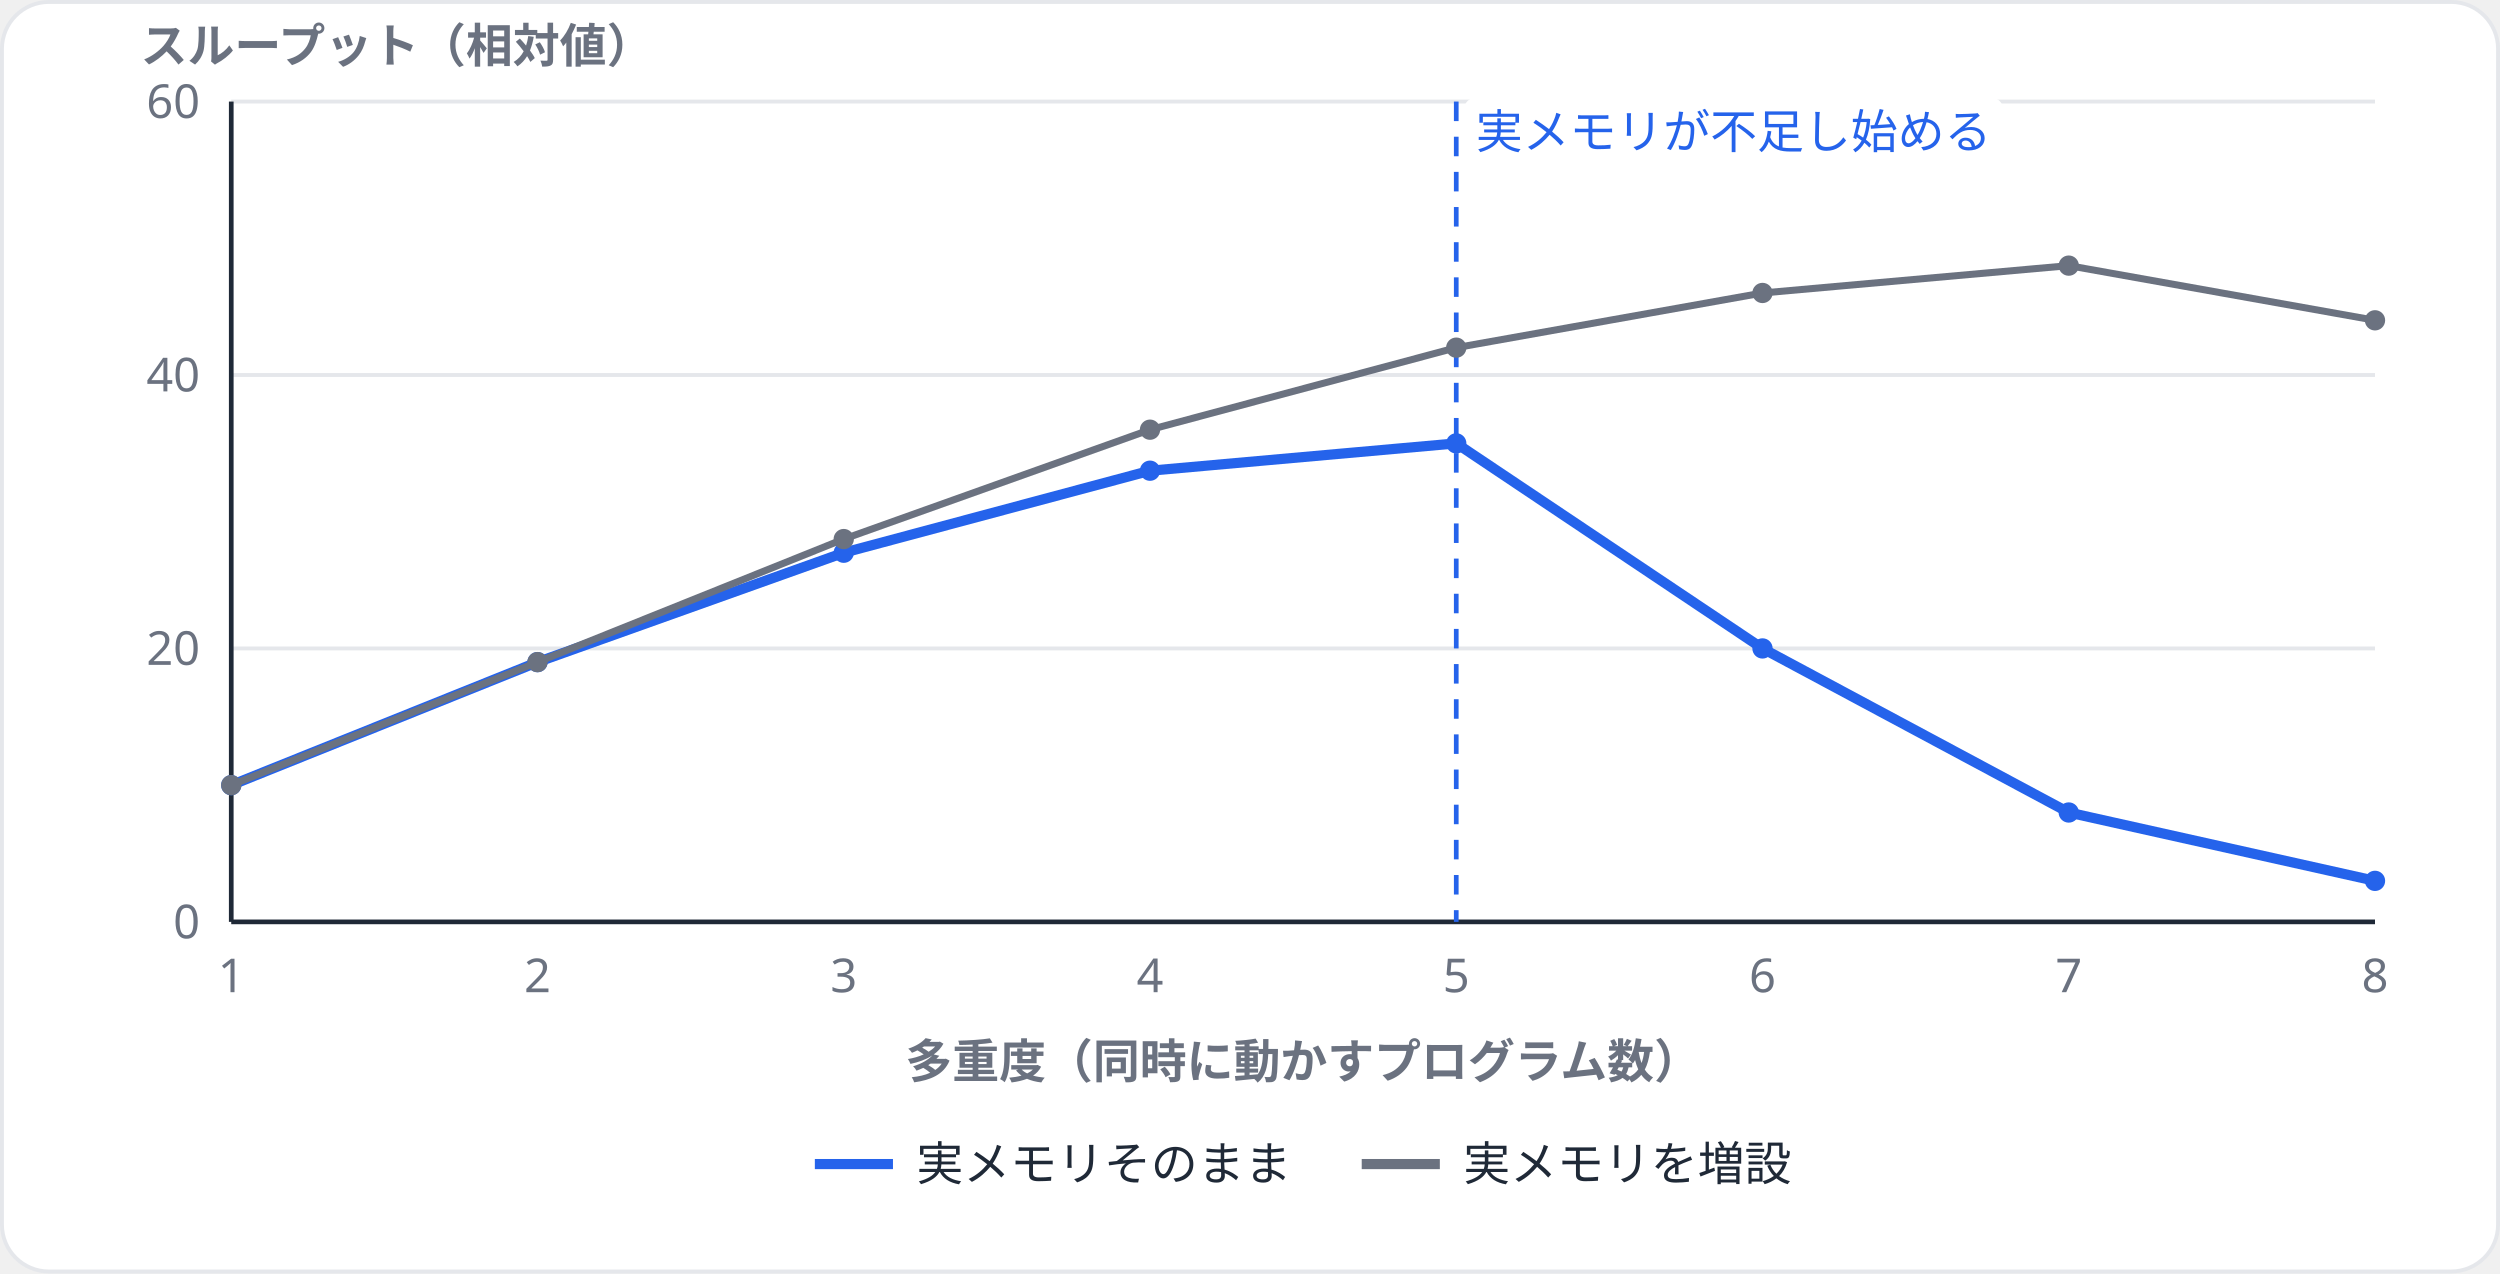
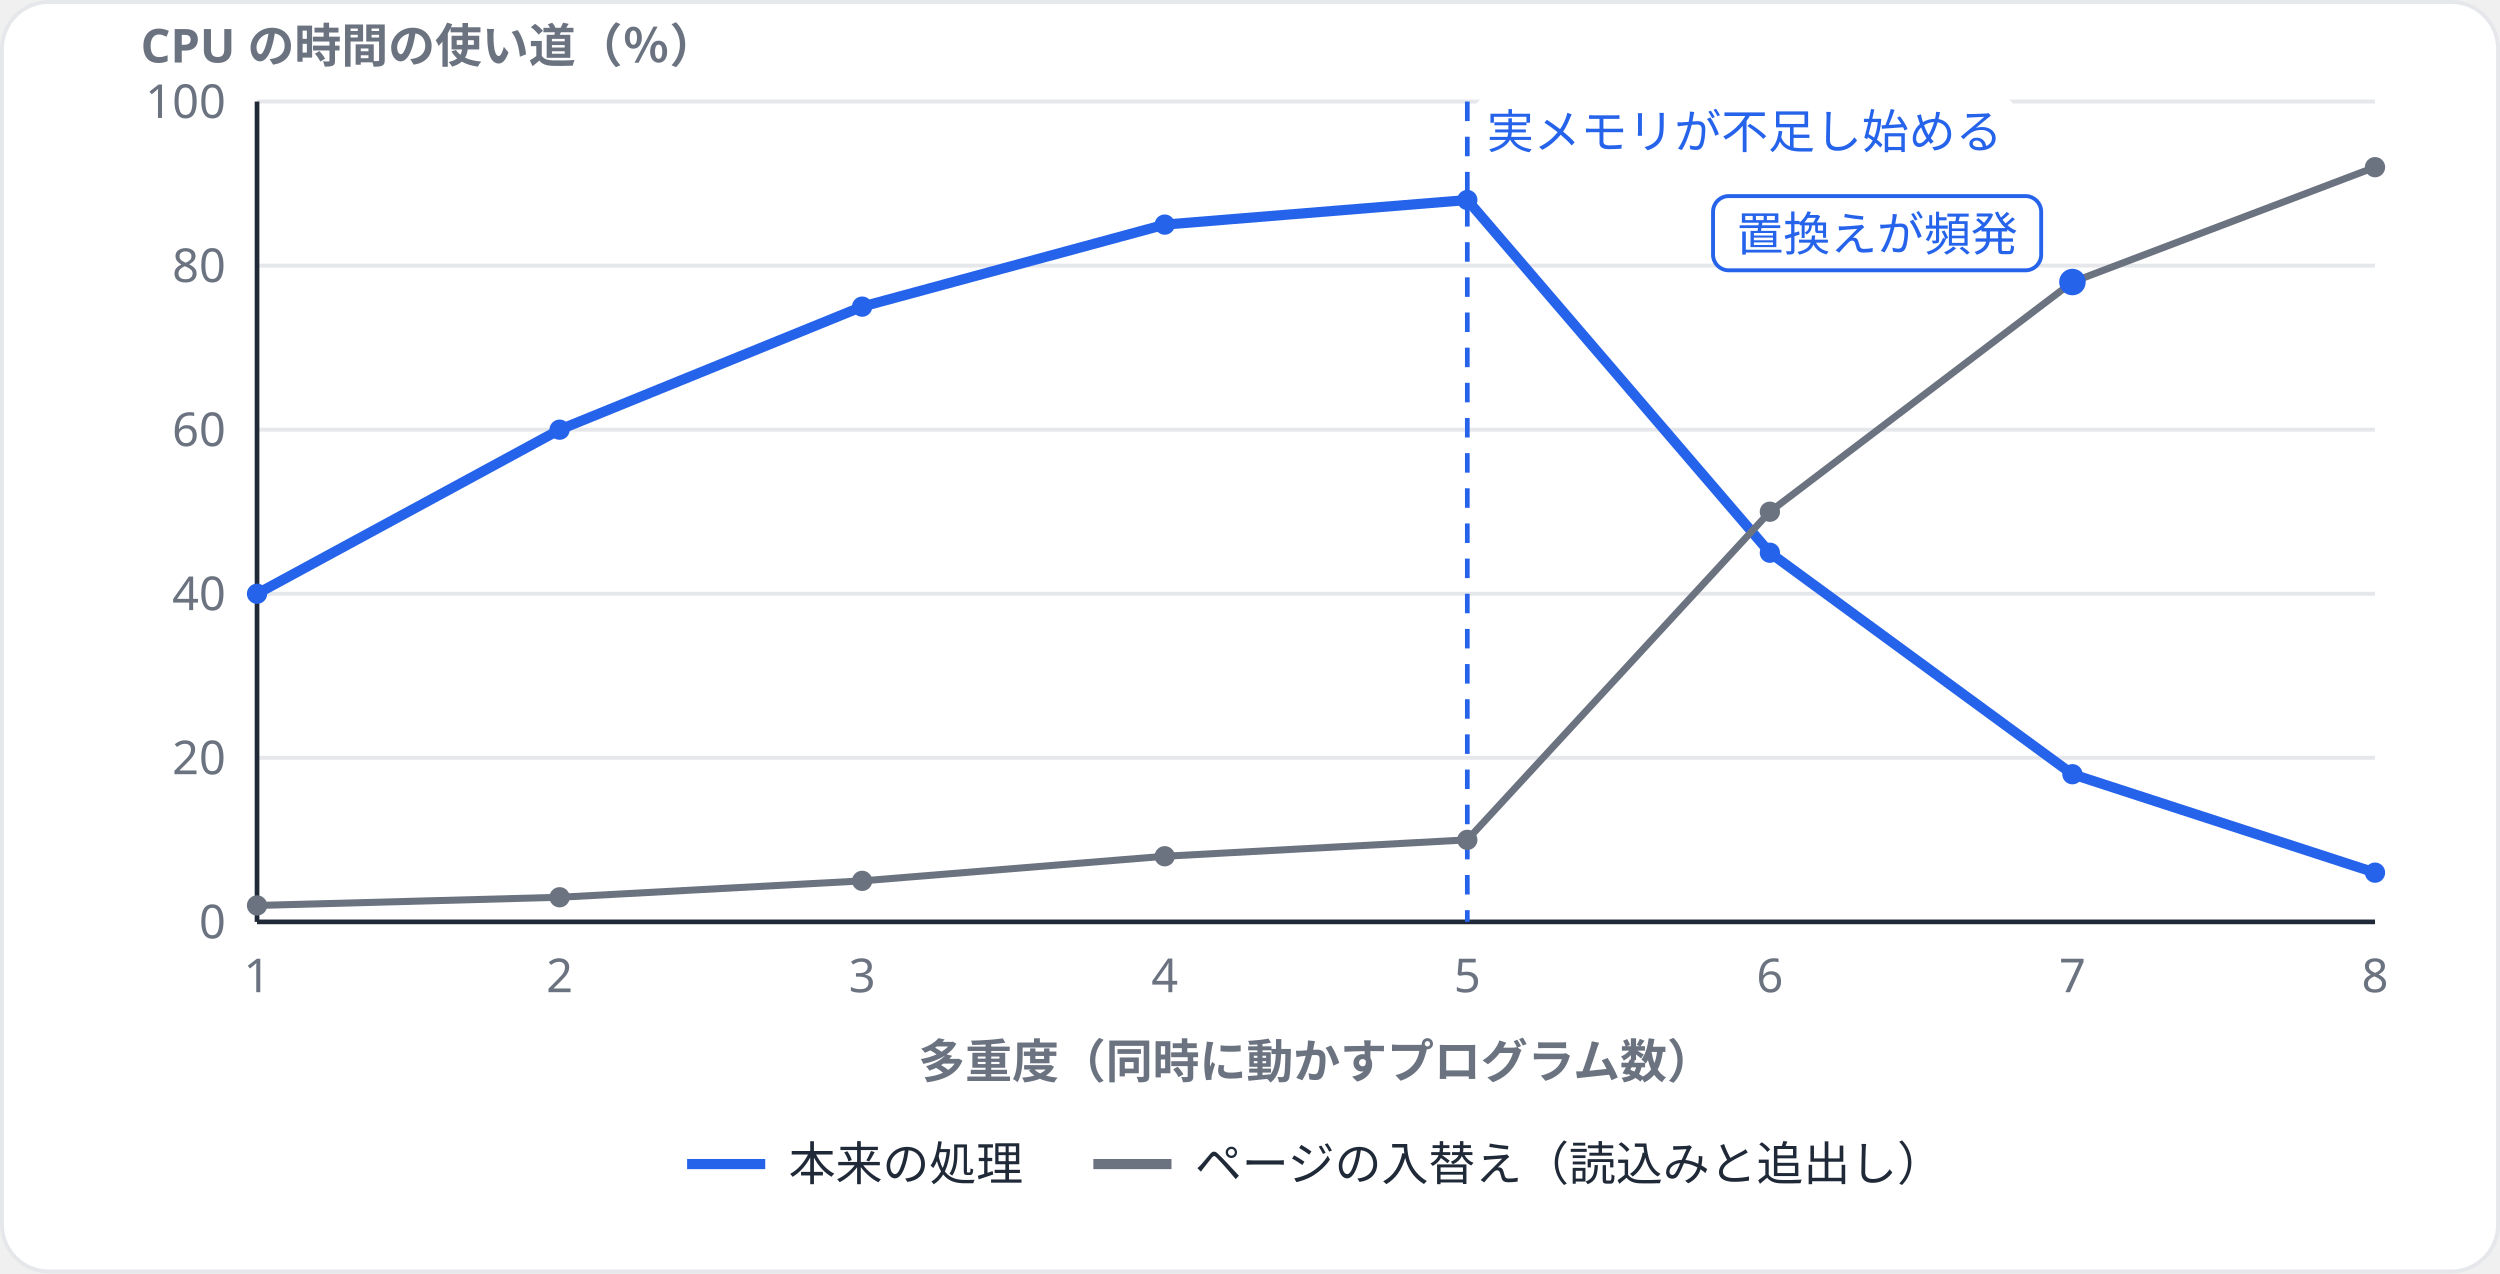
<svg xmlns="http://www.w3.org/2000/svg" width="640" height="326" viewBox="0 0 640 326">
  <rect x="0.5" y="0.5" width="639" height="325" rx="12" fill="#ffffff" stroke="#e5e7eb" stroke-width="1" />
  <g transform="translate(20 20)">
-     <line x1="39.2" y1="216" x2="588" y2="216" stroke="#e5e7eb" stroke-width="1" />
-     <text x="31.2" y="220.2" font-family="Hiragino Sans, Hiragino Kaku Gothic ProN, Noto Sans JP, Yu Gothic, Meiryo, sans-serif" font-size="12" fill="#6b7280" text-anchor="end">0</text>
-     <line x1="39.2" y1="146" x2="588" y2="146" stroke="#e5e7eb" stroke-width="1" />
-     <text x="31.2" y="150.2" font-family="Hiragino Sans, Hiragino Kaku Gothic ProN, Noto Sans JP, Yu Gothic, Meiryo, sans-serif" font-size="12" fill="#6b7280" text-anchor="end">20</text>
-     <line x1="39.2" y1="76" x2="588" y2="76" stroke="#e5e7eb" stroke-width="1" />
-     <text x="31.2" y="80.2" font-family="Hiragino Sans, Hiragino Kaku Gothic ProN, Noto Sans JP, Yu Gothic, Meiryo, sans-serif" font-size="12" fill="#6b7280" text-anchor="end">40</text>
-     <line x1="39.2" y1="6" x2="588" y2="6" stroke="#e5e7eb" stroke-width="1" />
-     <text x="31.2" y="10.2" font-family="Hiragino Sans, Hiragino Kaku Gothic ProN, Noto Sans JP, Yu Gothic, Meiryo, sans-serif" font-size="12" fill="#6b7280" text-anchor="end">60</text>
-     <line x1="39.2" y1="6" x2="39.2" y2="216" stroke="#1f2937" stroke-width="1.2" />
-     <line x1="39.2" y1="216" x2="588" y2="216" stroke="#1f2937" stroke-width="1.2" />
-     <line x1="352.8" y1="6" x2="352.8" y2="216" stroke="#2563eb" stroke-width="1.2" stroke-dasharray="5 4" />
-     <rect x="354.8" y="5" width="138" height="17" rx="3" fill="#ffffff" />
-     <text x="357.8" y="18" font-family="Hiragino Sans, Hiragino Kaku Gothic ProN, Noto Sans JP, Yu Gothic, Meiryo, sans-serif" font-size="12" fill="#2563eb" text-anchor="start">実メモリが不足し始める</text>
-     <path d="M 39.2 181 L 117.6 149.5 L 196 121.5 L 274.4 100.5 L 352.8 93.5 L 431.2 146 L 509.6 188 L 588 205.5" fill="none" stroke="#2563eb" stroke-width="2.6" />
-     <circle cx="39.2" cy="181" r="2.6" fill="#2563eb" />
-     <circle cx="117.6" cy="149.5" r="2.6" fill="#2563eb" />
-     <circle cx="196" cy="121.5" r="2.6" fill="#2563eb" />
-     <circle cx="274.4" cy="100.5" r="2.6" fill="#2563eb" />
-     <circle cx="352.8" cy="93.5" r="2.6" fill="#2563eb" />
-     <circle cx="431.2" cy="146" r="2.6" fill="#2563eb" />
-     <circle cx="509.6" cy="188" r="2.6" fill="#2563eb" />
-     <circle cx="588" cy="205.5" r="2.6" fill="#2563eb" />
-     <path d="M 39.2 181 L 117.6 149.5 L 196 118 L 274.4 90 L 352.8 69 L 431.2 55 L 509.6 48 L 588 62" fill="none" stroke="#6b7280" stroke-width="1.8" />
-     <circle cx="39.2" cy="181" r="2.6" fill="#6b7280" />
-     <circle cx="117.6" cy="149.5" r="2.6" fill="#6b7280" />
-     <circle cx="196" cy="118" r="2.6" fill="#6b7280" />
-     <circle cx="274.4" cy="90" r="2.6" fill="#6b7280" />
-     <circle cx="352.8" cy="69" r="2.6" fill="#6b7280" />
-     <circle cx="431.2" cy="55" r="2.6" fill="#6b7280" />
-     <circle cx="509.6" cy="48" r="2.6" fill="#6b7280" />
-     <circle cx="588" cy="62" r="2.6" fill="#6b7280" />
-     <text x="39.2" y="234" font-family="Hiragino Sans, Hiragino Kaku Gothic ProN, Noto Sans JP, Yu Gothic, Meiryo, sans-serif" font-size="12" fill="#6b7280" text-anchor="middle">1</text>
-     <text x="117.6" y="234" font-family="Hiragino Sans, Hiragino Kaku Gothic ProN, Noto Sans JP, Yu Gothic, Meiryo, sans-serif" font-size="12" fill="#6b7280" text-anchor="middle">2</text>
-     <text x="196" y="234" font-family="Hiragino Sans, Hiragino Kaku Gothic ProN, Noto Sans JP, Yu Gothic, Meiryo, sans-serif" font-size="12" fill="#6b7280" text-anchor="middle">3</text>
-     <text x="274.4" y="234" font-family="Hiragino Sans, Hiragino Kaku Gothic ProN, Noto Sans JP, Yu Gothic, Meiryo, sans-serif" font-size="12" fill="#6b7280" text-anchor="middle">4</text>
-     <text x="352.8" y="234" font-family="Hiragino Sans, Hiragino Kaku Gothic ProN, Noto Sans JP, Yu Gothic, Meiryo, sans-serif" font-size="12" fill="#6b7280" text-anchor="middle">5</text>
-     <text x="431.2" y="234" font-family="Hiragino Sans, Hiragino Kaku Gothic ProN, Noto Sans JP, Yu Gothic, Meiryo, sans-serif" font-size="12" fill="#6b7280" text-anchor="middle">6</text>
-     <text x="509.6" y="234" font-family="Hiragino Sans, Hiragino Kaku Gothic ProN, Noto Sans JP, Yu Gothic, Meiryo, sans-serif" font-size="12" fill="#6b7280" text-anchor="middle">7</text>
+     <line x1="45.8" y1="216" x2="588" y2="216" stroke="#e5e7eb" stroke-width="1" />
+     <text x="37.8" y="220.2" font-family="Hiragino Sans, Hiragino Kaku Gothic ProN, Noto Sans JP, Yu Gothic, Meiryo, sans-serif" font-size="12" fill="#6b7280" text-anchor="end">0</text>
+     <line x1="45.8" y1="174" x2="588" y2="174" stroke="#e5e7eb" stroke-width="1" />
+     <text x="37.8" y="178.2" font-family="Hiragino Sans, Hiragino Kaku Gothic ProN, Noto Sans JP, Yu Gothic, Meiryo, sans-serif" font-size="12" fill="#6b7280" text-anchor="end">20</text>
+     <line x1="45.8" y1="132" x2="588" y2="132" stroke="#e5e7eb" stroke-width="1" />
+     <text x="37.8" y="136.2" font-family="Hiragino Sans, Hiragino Kaku Gothic ProN, Noto Sans JP, Yu Gothic, Meiryo, sans-serif" font-size="12" fill="#6b7280" text-anchor="end">40</text>
+     <line x1="45.8" y1="90" x2="588" y2="90" stroke="#e5e7eb" stroke-width="1" />
+     <text x="37.8" y="94.2" font-family="Hiragino Sans, Hiragino Kaku Gothic ProN, Noto Sans JP, Yu Gothic, Meiryo, sans-serif" font-size="12" fill="#6b7280" text-anchor="end">60</text>
+     <line x1="45.8" y1="48" x2="588" y2="48" stroke="#e5e7eb" stroke-width="1" />
+     <text x="37.8" y="52.2" font-family="Hiragino Sans, Hiragino Kaku Gothic ProN, Noto Sans JP, Yu Gothic, Meiryo, sans-serif" font-size="12" fill="#6b7280" text-anchor="end">80</text>
+     <line x1="45.8" y1="6" x2="588" y2="6" stroke="#e5e7eb" stroke-width="1" />
+     <text x="37.8" y="10.2" font-family="Hiragino Sans, Hiragino Kaku Gothic ProN, Noto Sans JP, Yu Gothic, Meiryo, sans-serif" font-size="12" fill="#6b7280" text-anchor="end">100</text>
+     <line x1="45.8" y1="6" x2="45.8" y2="216" stroke="#1f2937" stroke-width="1.2" />
+     <line x1="45.8" y1="216" x2="588" y2="216" stroke="#1f2937" stroke-width="1.2" />
+     <line x1="355.63" y1="6" x2="355.63" y2="216" stroke="#2563eb" stroke-width="1.2" stroke-dasharray="5 4" />
+     <rect x="357.63" y="5" width="138" height="17" rx="3" fill="#ffffff" />
+     <text x="360.63" y="18" font-family="Hiragino Sans, Hiragino Kaku Gothic ProN, Noto Sans JP, Yu Gothic, Meiryo, sans-serif" font-size="12" fill="#2563eb" text-anchor="start">実メモリが不足し始める</text>
+     <path d="M 45.8 132 L 123.26 90 L 200.71 58.5 L 278.17 37.5 L 355.63 31.2 L 433.09 121.5 L 510.54 178.2 L 588 203.4" fill="none" stroke="#2563eb" stroke-width="2.6" />
+     <circle cx="45.8" cy="132" r="2.6" fill="#2563eb" />
+     <circle cx="123.26" cy="90" r="2.6" fill="#2563eb" />
+     <circle cx="200.71" cy="58.5" r="2.6" fill="#2563eb" />
+     <circle cx="278.17" cy="37.5" r="2.6" fill="#2563eb" />
+     <circle cx="355.63" cy="31.2" r="2.6" fill="#2563eb" />
+     <circle cx="433.09" cy="121.5" r="2.6" fill="#2563eb" />
+     <circle cx="510.54" cy="178.2" r="2.6" fill="#2563eb" />
+     <circle cx="588" cy="203.4" r="2.6" fill="#2563eb" />
+     <path d="M 45.8 211.8 L 123.26 209.7 L 200.71 205.5 L 278.17 199.2 L 355.63 195 L 433.09 111 L 510.54 52.2 L 588 22.8" fill="none" stroke="#6b7280" stroke-width="1.8" />
+     <circle cx="45.8" cy="211.8" r="2.6" fill="#6b7280" />
+     <circle cx="123.26" cy="209.7" r="2.6" fill="#6b7280" />
+     <circle cx="200.71" cy="205.5" r="2.6" fill="#6b7280" />
+     <circle cx="278.17" cy="199.2" r="2.6" fill="#6b7280" />
+     <circle cx="355.63" cy="195" r="2.6" fill="#6b7280" />
+     <circle cx="433.09" cy="111" r="2.6" fill="#6b7280" />
+     <circle cx="510.54" cy="52.2" r="2.6" fill="#6b7280" />
+     <circle cx="588" cy="22.8" r="2.6" fill="#6b7280" />
+     <circle cx="510.54" cy="52.2" r="3.4" fill="#2563eb" />
+     <rect x="418.54" y="30.2" width="84" height="19" rx="4" fill="#ffffff" stroke="#2563eb" stroke-width="1" />
+     <text x="460.54" y="44.2" font-family="Hiragino Sans, Hiragino Kaku Gothic ProN, Noto Sans JP, Yu Gothic, Meiryo, sans-serif" font-size="12" fill="#2563eb" text-anchor="middle">置換えが頻発</text>
+     <text x="45.8" y="234" font-family="Hiragino Sans, Hiragino Kaku Gothic ProN, Noto Sans JP, Yu Gothic, Meiryo, sans-serif" font-size="12" fill="#6b7280" text-anchor="middle">1</text>
+     <text x="123.26" y="234" font-family="Hiragino Sans, Hiragino Kaku Gothic ProN, Noto Sans JP, Yu Gothic, Meiryo, sans-serif" font-size="12" fill="#6b7280" text-anchor="middle">2</text>
+     <text x="200.71" y="234" font-family="Hiragino Sans, Hiragino Kaku Gothic ProN, Noto Sans JP, Yu Gothic, Meiryo, sans-serif" font-size="12" fill="#6b7280" text-anchor="middle">3</text>
+     <text x="278.17" y="234" font-family="Hiragino Sans, Hiragino Kaku Gothic ProN, Noto Sans JP, Yu Gothic, Meiryo, sans-serif" font-size="12" fill="#6b7280" text-anchor="middle">4</text>
+     <text x="355.63" y="234" font-family="Hiragino Sans, Hiragino Kaku Gothic ProN, Noto Sans JP, Yu Gothic, Meiryo, sans-serif" font-size="12" fill="#6b7280" text-anchor="middle">5</text>
+     <text x="433.09" y="234" font-family="Hiragino Sans, Hiragino Kaku Gothic ProN, Noto Sans JP, Yu Gothic, Meiryo, sans-serif" font-size="12" fill="#6b7280" text-anchor="middle">6</text>
+     <text x="510.54" y="234" font-family="Hiragino Sans, Hiragino Kaku Gothic ProN, Noto Sans JP, Yu Gothic, Meiryo, sans-serif" font-size="12" fill="#6b7280" text-anchor="middle">7</text>
    <text x="588" y="234" font-family="Hiragino Sans, Hiragino Kaku Gothic ProN, Noto Sans JP, Yu Gothic, Meiryo, sans-serif" font-size="12" fill="#6b7280" text-anchor="middle">8</text>
-     <text x="313.6" y="256" font-family="Hiragino Sans, Hiragino Kaku Gothic ProN, Noto Sans JP, Yu Gothic, Meiryo, sans-serif" font-size="12" fill="#6b7280" text-anchor="middle" font-weight="600">多重度（同時に動かすプログラム数）</text>
-     <text x="16" y="-4" font-family="Hiragino Sans, Hiragino Kaku Gothic ProN, Noto Sans JP, Yu Gothic, Meiryo, sans-serif" font-size="12" fill="#6b7280" text-anchor="start" font-weight="600">スループット（相対値）</text>
-     <line x1="188.6" y1="278" x2="208.6" y2="278" stroke="#2563eb" stroke-width="2.6" />
-     <text x="214.6" y="282.2" font-family="Hiragino Sans, Hiragino Kaku Gothic ProN, Noto Sans JP, Yu Gothic, Meiryo, sans-serif" font-size="12" fill="#1f2937" text-anchor="start">実メモリそのまま</text>
-     <line x1="328.6" y1="278" x2="348.6" y2="278" stroke="#6b7280" stroke-width="2.6" />
-     <text x="354.6" y="282.2" font-family="Hiragino Sans, Hiragino Kaku Gothic ProN, Noto Sans JP, Yu Gothic, Meiryo, sans-serif" font-size="12" fill="#1f2937" text-anchor="start">実メモリを増設</text>
+     <text x="316.9" y="256" font-family="Hiragino Sans, Hiragino Kaku Gothic ProN, Noto Sans JP, Yu Gothic, Meiryo, sans-serif" font-size="12" fill="#6b7280" text-anchor="middle" font-weight="600">多重度（同時に動かすプログラム数）</text>
+     <text x="16" y="-4" font-family="Hiragino Sans, Hiragino Kaku Gothic ProN, Noto Sans JP, Yu Gothic, Meiryo, sans-serif" font-size="12" fill="#6b7280" text-anchor="start" font-weight="600">CPU の時間の使い道（％）</text>
+     <line x1="155.9" y1="278" x2="175.9" y2="278" stroke="#2563eb" stroke-width="2.6" />
+     <text x="181.9" y="282.2" font-family="Hiragino Sans, Hiragino Kaku Gothic ProN, Noto Sans JP, Yu Gothic, Meiryo, sans-serif" font-size="12" fill="#1f2937" text-anchor="start">本来の処理</text>
+     <line x1="259.9" y1="278" x2="279.9" y2="278" stroke="#6b7280" stroke-width="2.6" />
+     <text x="285.9" y="282.2" font-family="Hiragino Sans, Hiragino Kaku Gothic ProN, Noto Sans JP, Yu Gothic, Meiryo, sans-serif" font-size="12" fill="#1f2937" text-anchor="start">ページの入替え（読込みと追出し）</text>
  </g>
</svg>
